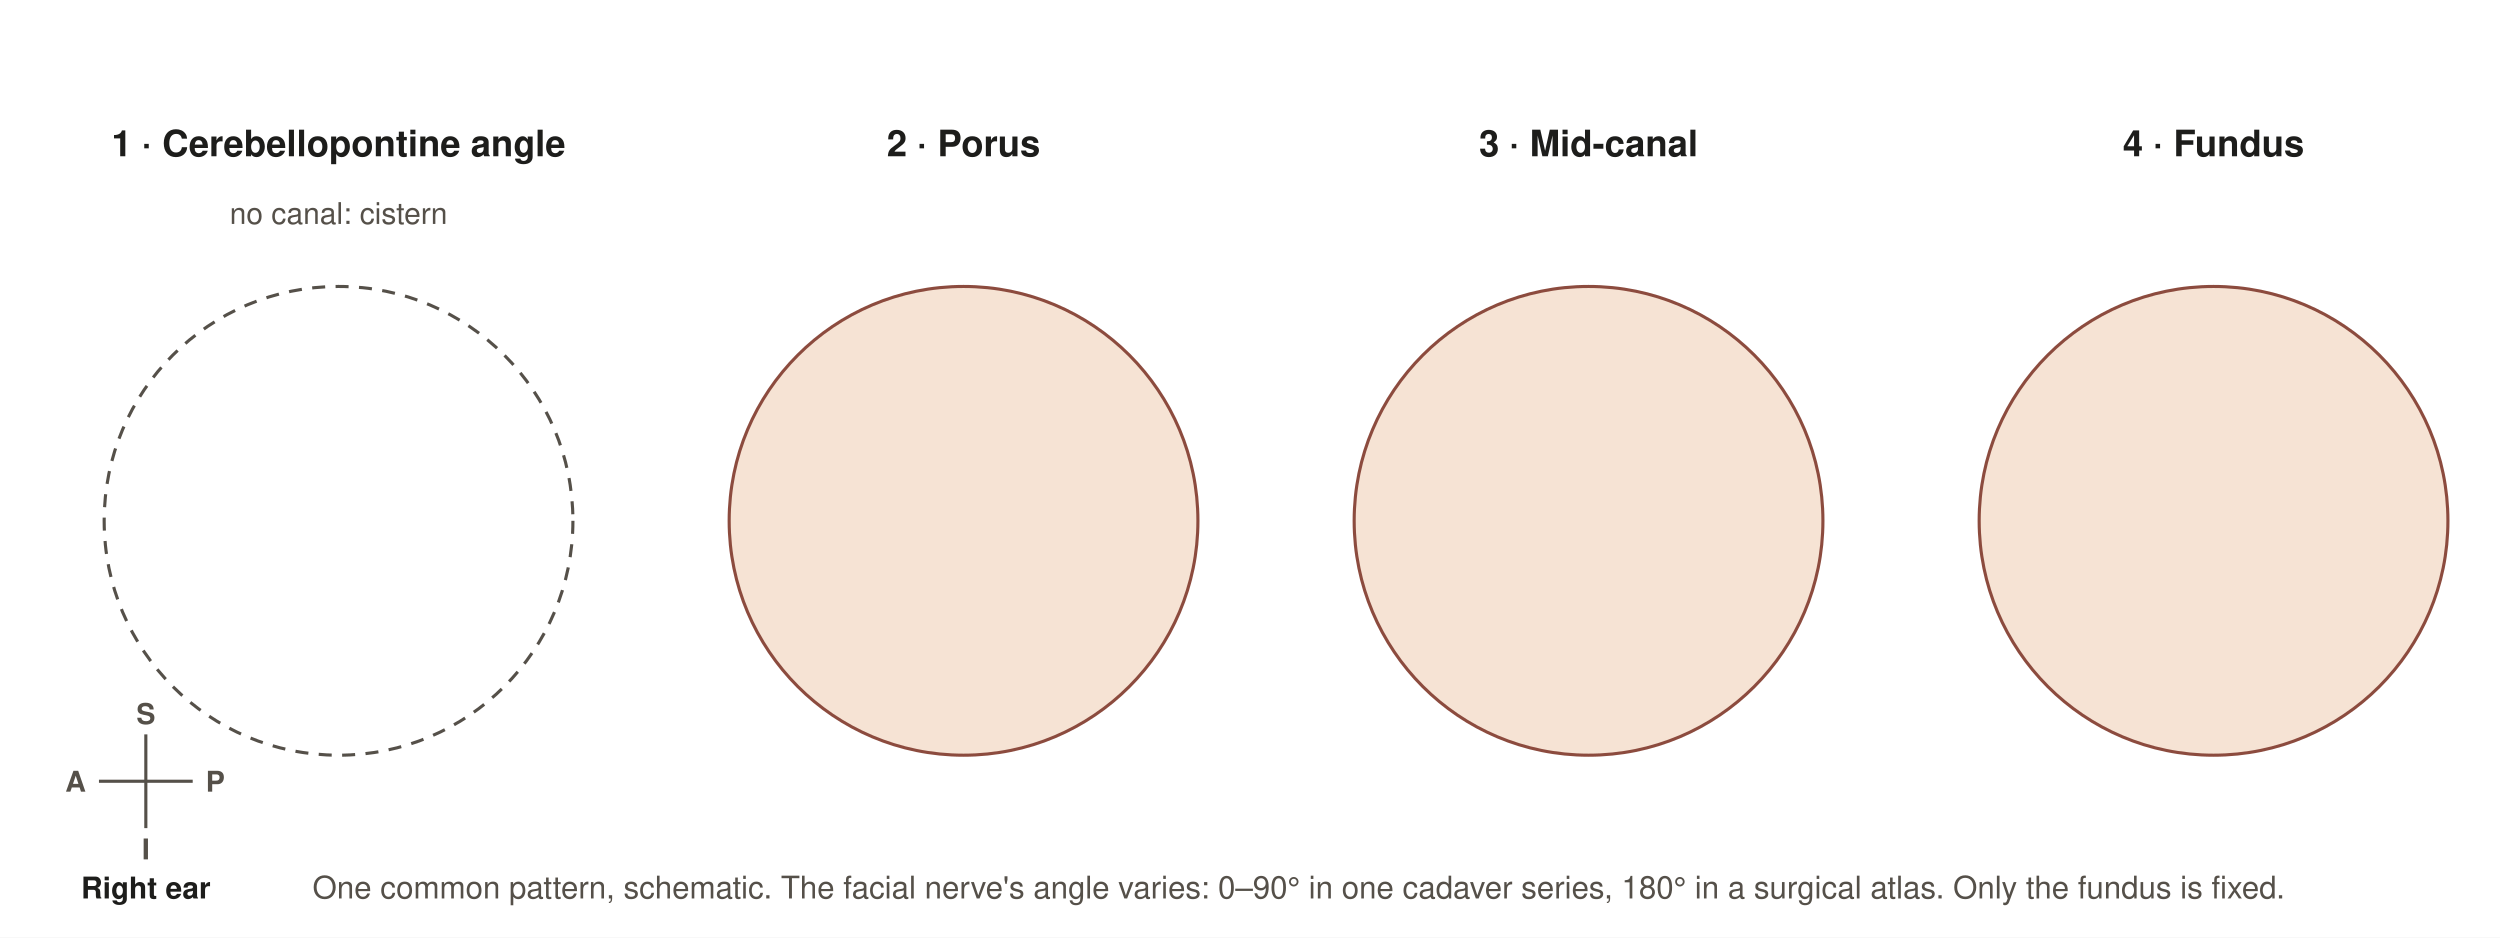
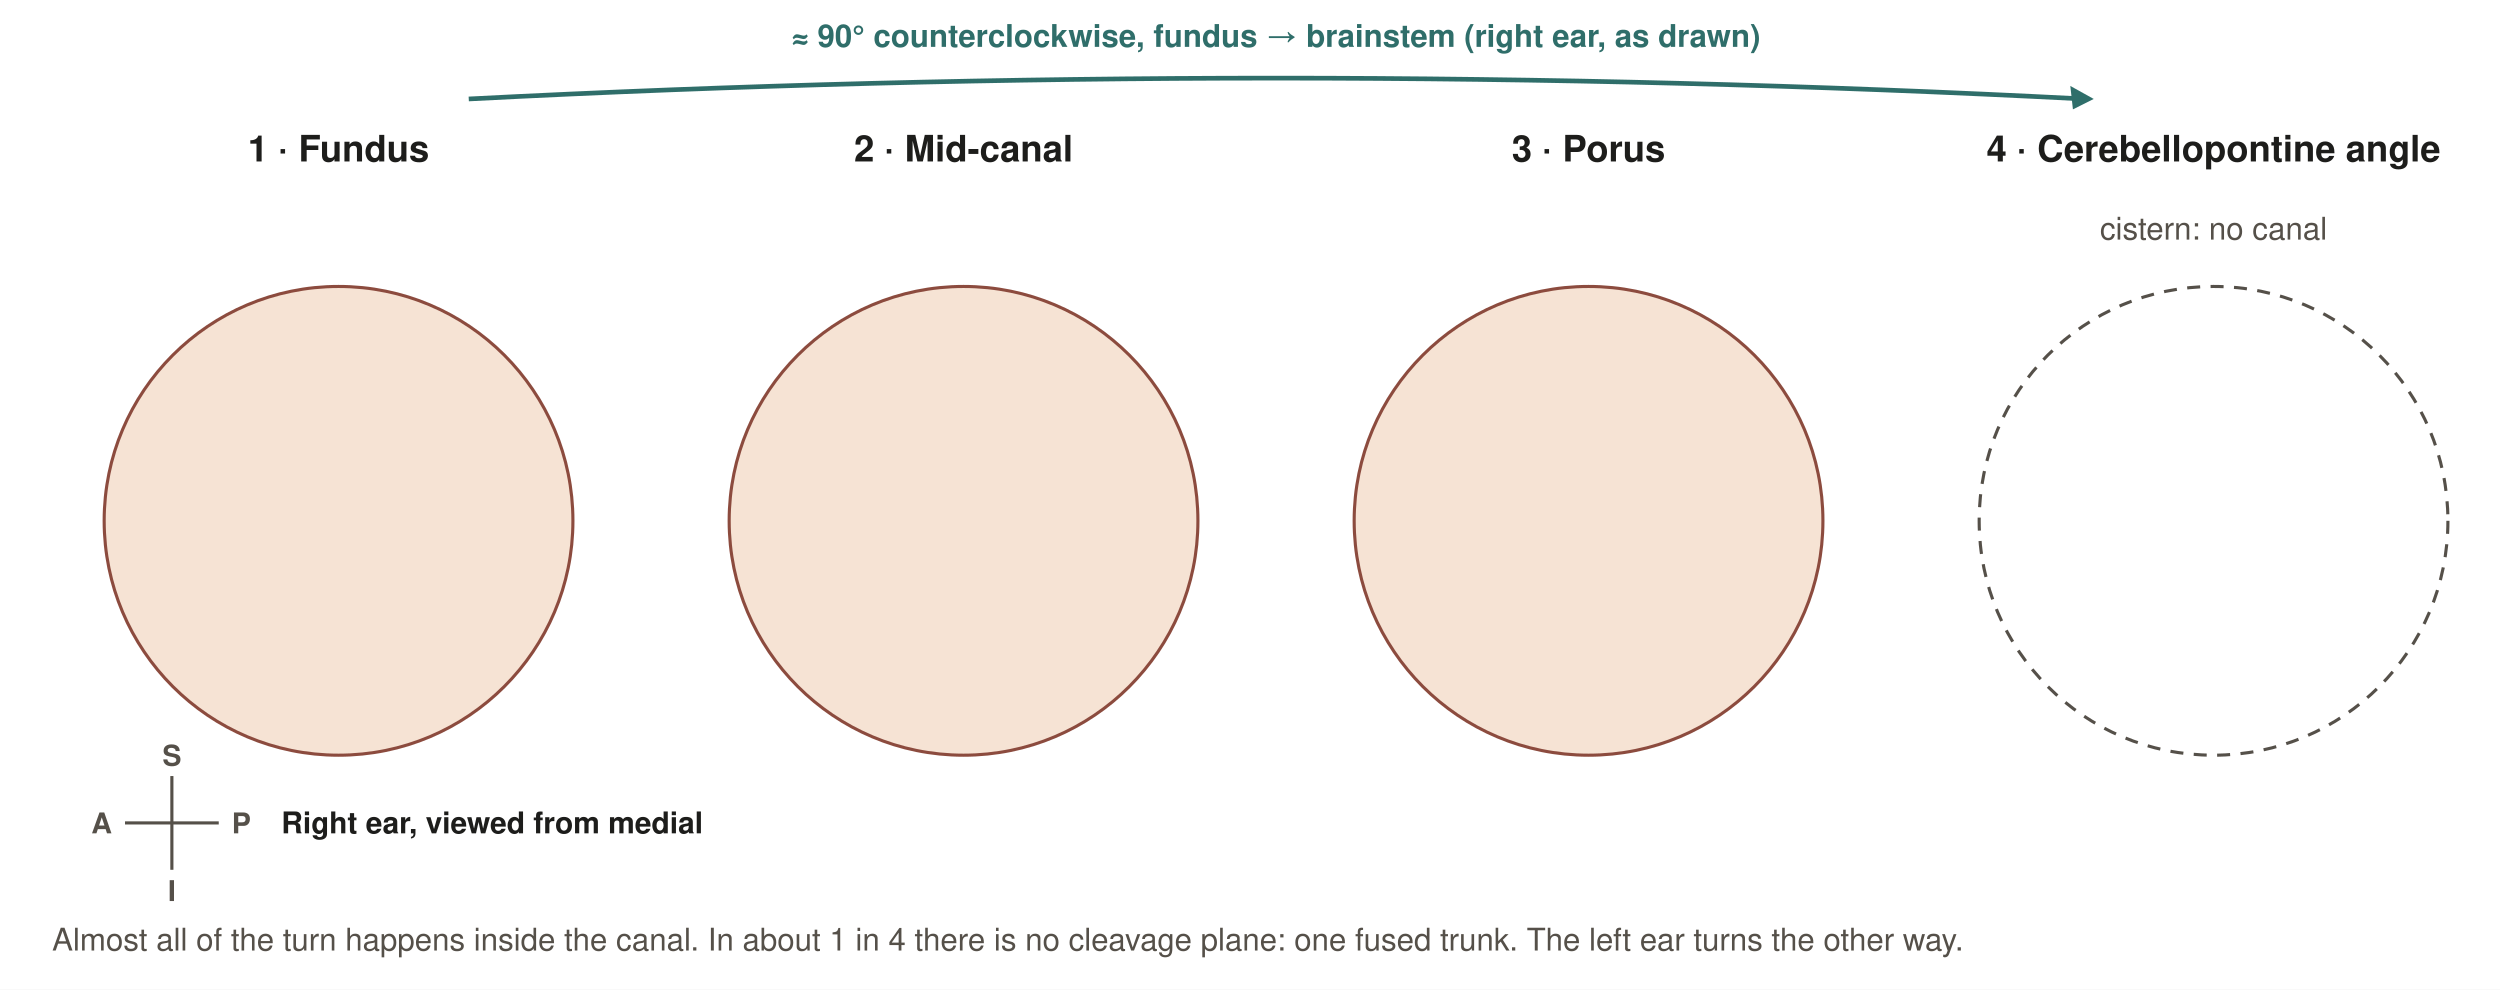
- <svg xmlns="http://www.w3.org/2000/svg" viewBox="0 0 960 360" width="960" height="360" font-family="Helvetica, Arial, sans-serif" font-size="13" fill="#1d1d1b">
+ <svg xmlns="http://www.w3.org/2000/svg" viewBox="0 0 960 380" width="960" height="380" font-family="Helvetica, Arial, sans-serif" font-size="13" fill="#1d1d1b">
  <rect width="100%" height="100%" fill="#ffffff" />
-   <text x="130" y="60" text-anchor="middle" font-size="14" font-weight="bold">1 · Cerebellopontine angle</text>
-   <circle cx="130" cy="200" r="90" fill="none" stroke="#555049" stroke-width="1.2" stroke-dasharray="5 4" />
-   <text x="130" y="86" text-anchor="middle" font-size="11.5" fill="#555049">no canal: cistern</text>
-   <text x="370" y="60" text-anchor="middle" font-size="14" font-weight="bold">2 · Porus</text>
+   <text x="490" y="18" text-anchor="middle" font-size="12" font-weight="bold" fill="#2F6E6A">≈ 90° counterclockwise, fundus → brainstem (right ear, as drawn)</text>
+   <path d="M 180 38 Q 490 22 800 38" fill="none" stroke="#2F6E6A" stroke-width="1.8" />
+   <polygon points="804,38 795,33 796,42" fill="#2F6E6A" />
+   <text x="130" y="62" text-anchor="middle" font-size="14" font-weight="bold">1 · Fundus</text>
+   <circle cx="130" cy="200" r="90" fill="#f6e3d4" stroke="#8c4b3e" stroke-width="1.2" />
+   <text x="370" y="62" text-anchor="middle" font-size="14" font-weight="bold">2 · Mid-canal</text>
  <circle cx="370" cy="200" r="90" fill="#f6e3d4" stroke="#8c4b3e" stroke-width="1.2" />
-   <text x="610" y="60" text-anchor="middle" font-size="14" font-weight="bold">3 · Mid-canal</text>
+   <text x="610" y="62" text-anchor="middle" font-size="14" font-weight="bold">3 · Porus</text>
  <circle cx="610" cy="200" r="90" fill="#f6e3d4" stroke="#8c4b3e" stroke-width="1.2" />
-   <text x="850" y="60" text-anchor="middle" font-size="14" font-weight="bold">4 · Fundus</text>
-   <circle cx="850" cy="200" r="90" fill="#f6e3d4" stroke="#8c4b3e" stroke-width="1.2" />
+   <text x="850" y="62" text-anchor="middle" font-size="14" font-weight="bold">4 · Cerebellopontine angle</text>
+   <circle cx="850" cy="200" r="90" fill="none" stroke="#555049" stroke-width="1.2" stroke-dasharray="5 4" />
+   <text x="850" y="92" text-anchor="middle" font-size="12" fill="#555049">cistern: no canal</text>
  <g data-label="1" font-size="11" fill="#555049">
-     <line x1="38" y1="300" x2="74" y2="300" stroke="#555049" stroke-width="1.2" />
-     <line x1="56" y1="282" x2="56" y2="318" stroke="#555049" stroke-width="1.2" />
-     <text x="56" y="278" text-anchor="middle" font-weight="bold">S</text>
-     <text x="56" y="330" text-anchor="middle" font-weight="bold">I</text>
-     <text x="33" y="304" text-anchor="end" font-weight="bold">A</text>
-     <text x="79" y="304" text-anchor="start" font-weight="bold">P</text>
-     <text x="56" y="345" text-anchor="middle" font-size="11.5" font-weight="bold" fill="#1d1d1b">Right ear</text>
+     <line x1="48" y1="316" x2="84" y2="316" stroke="#555049" stroke-width="1.2" />
+     <line x1="66" y1="298" x2="66" y2="334" stroke="#555049" stroke-width="1.2" />
+     <text x="66" y="294" text-anchor="middle" font-weight="bold">S</text>
+     <text x="66" y="346" text-anchor="middle" font-weight="bold">I</text>
+     <text x="43" y="320" text-anchor="end" font-weight="bold">A</text>
+     <text x="89" y="320" text-anchor="start" font-weight="bold">P</text>
+     <text x="108" y="320" text-anchor="start" font-size="11.5" font-weight="bold" fill="#1d1d1b">Right ear, viewed from medial</text>
  </g>
-   <text x="120" y="345" font-size="12" fill="#555049">One common pattern, schematic. The facial nerve's angle varies: 0–90° in one cadaver series, 180° in a surgical atlas. Only the fundus is fixed.</text>
+   <text x="20" y="365" font-size="12" fill="#555049">Almost all of the turn happens inside the canal. In about 1 in 4 there is no cleavage plane: one fused trunk. The left ear turns the other way.</text>
</svg>
